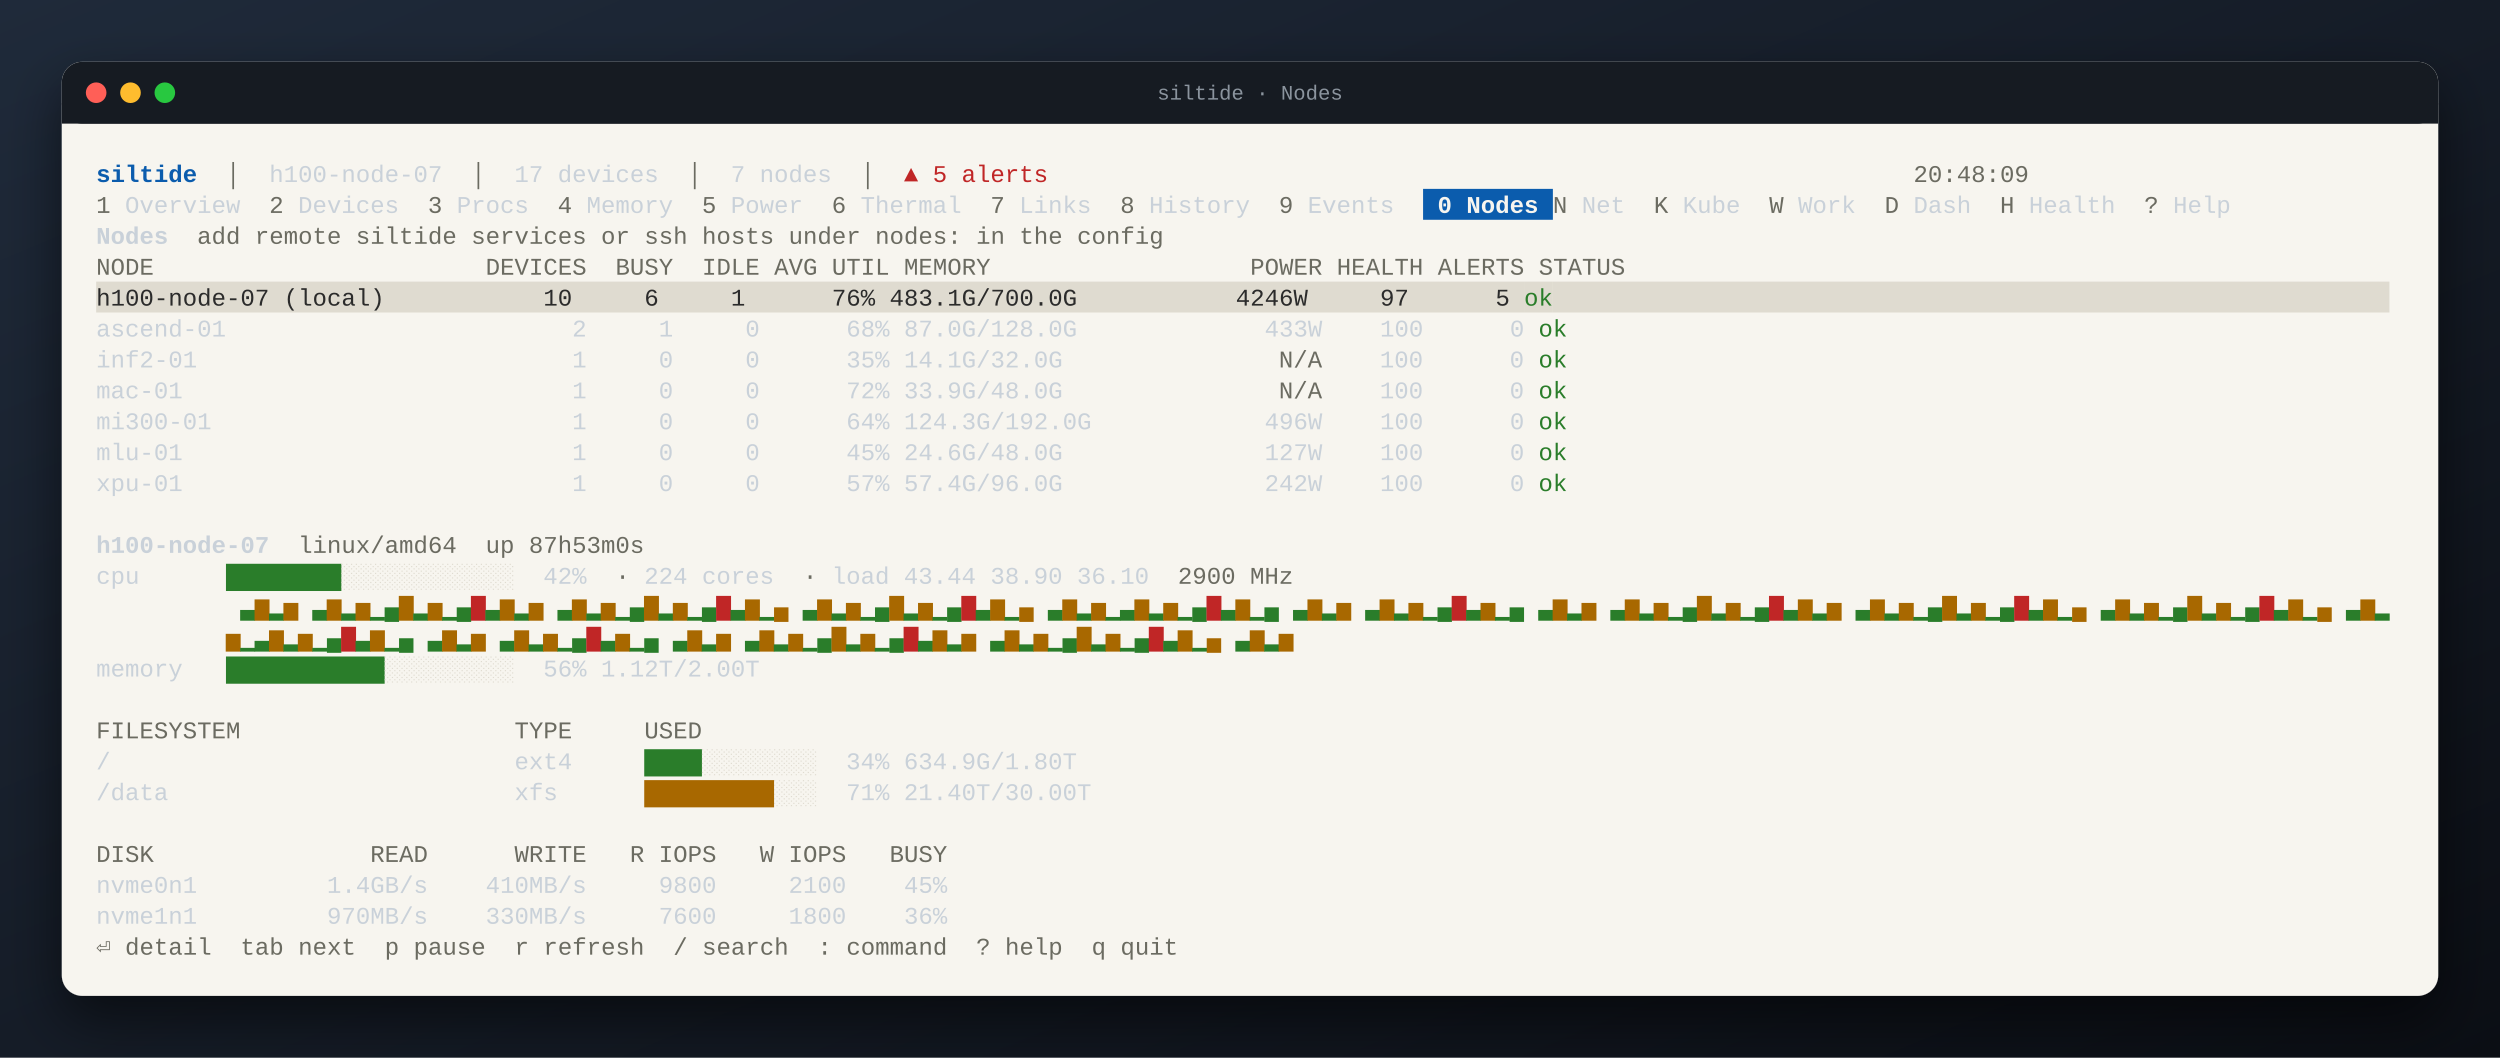
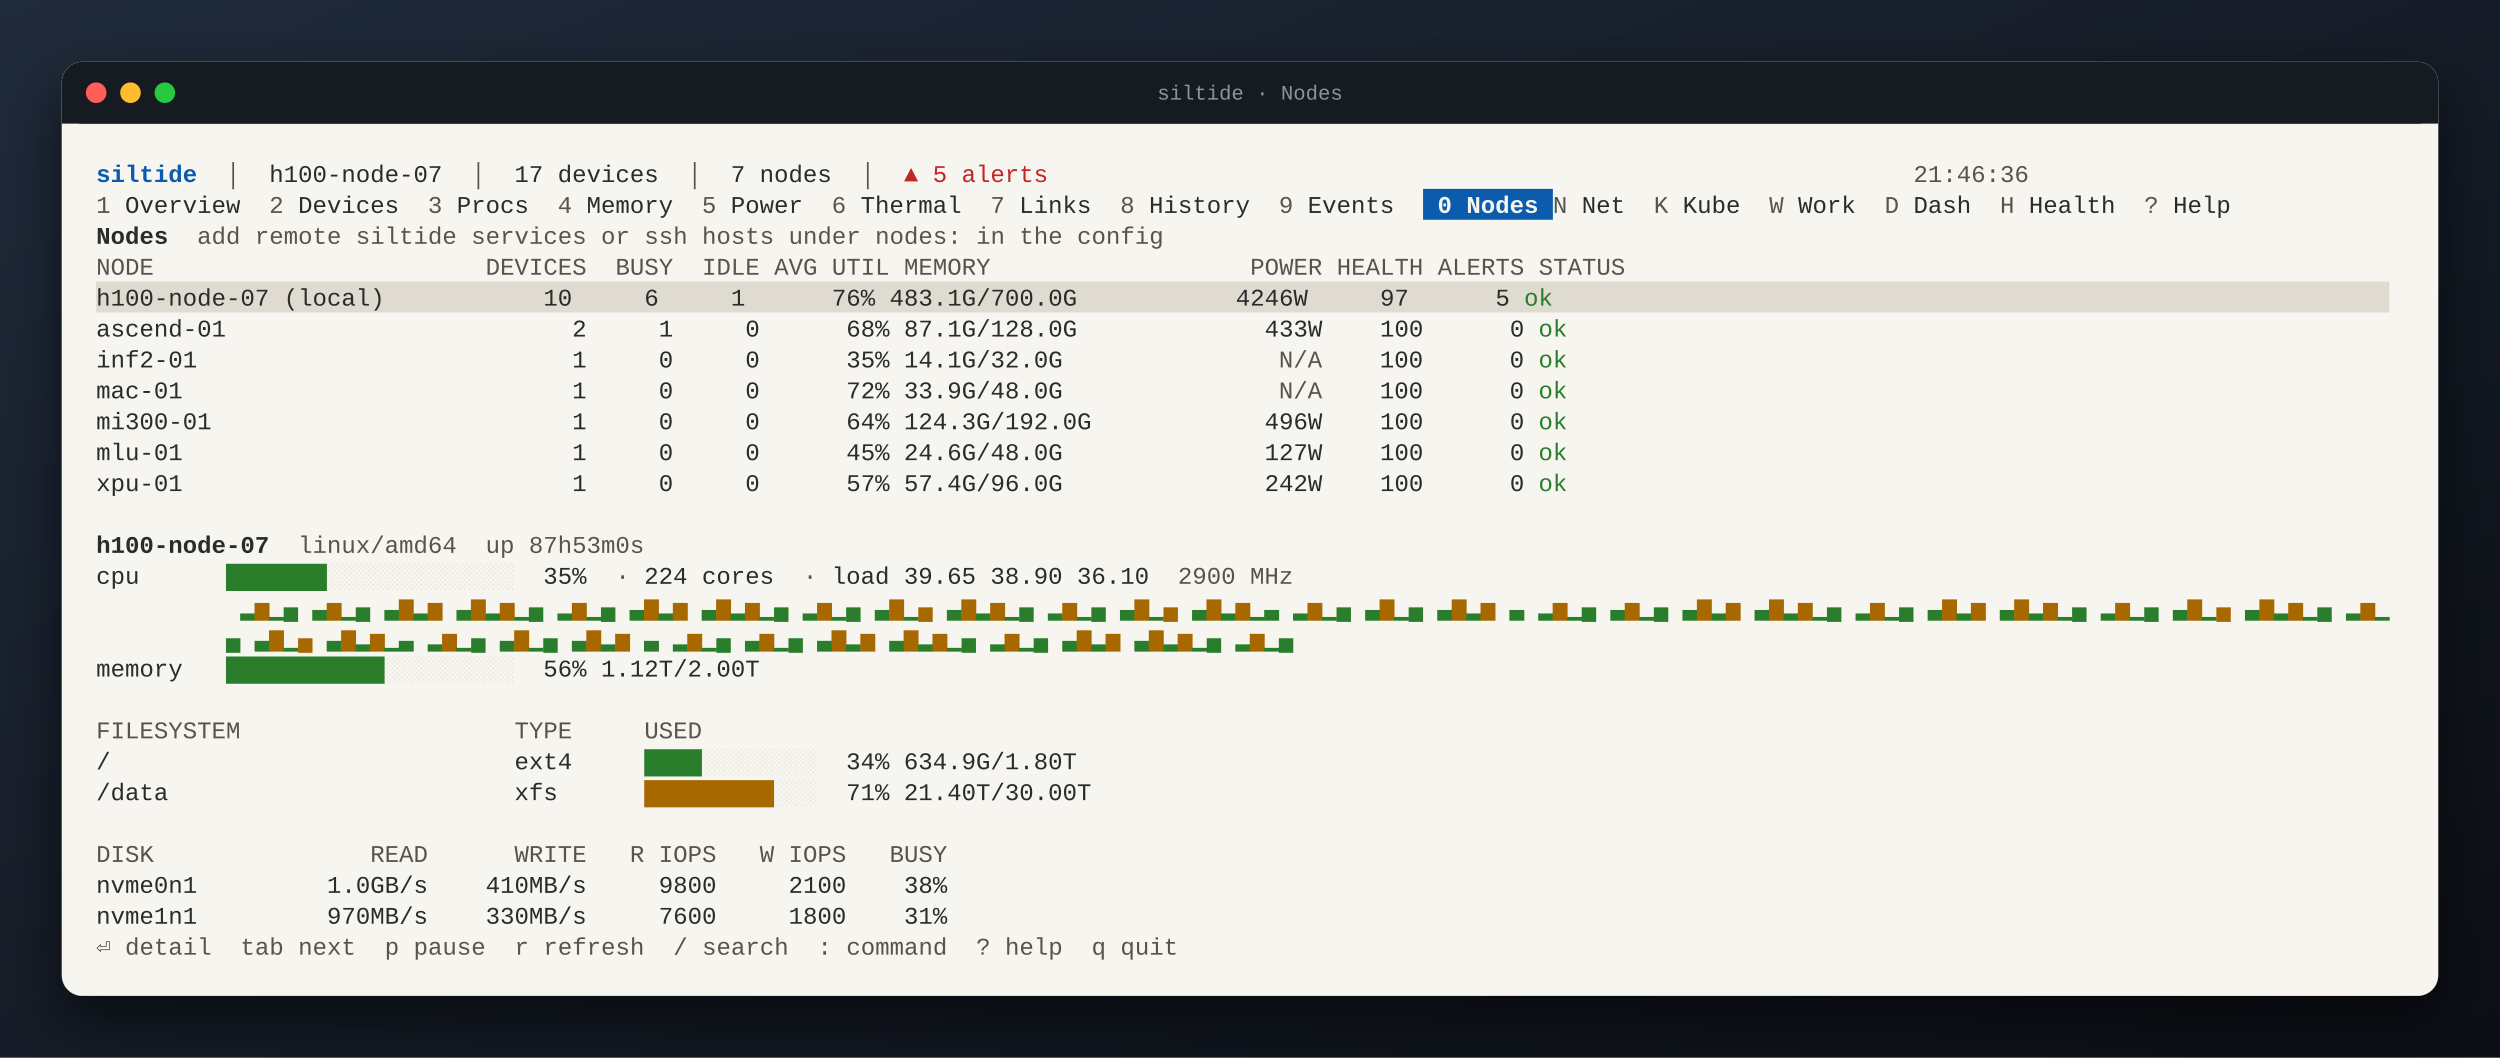
<svg xmlns="http://www.w3.org/2000/svg" width="1456" height="616" viewBox="0 0 1456 616" font-family="JetBrains Mono, SFMono-Regular, Menlo, Consolas, Liberation Mono, monospace" font-size="14">
  <defs>
    <linearGradient id="desk" x1="0" y1="0" x2="1" y2="1">
      <stop offset="0" stop-color="#1f2a3a" />
      <stop offset="1" stop-color="#0b0e14" />
    </linearGradient>
    <filter id="shadow" x="-10%" y="-10%" width="120%" height="130%">
      <feDropShadow dx="0" dy="14" stdDeviation="16" flood-color="#000" flood-opacity="0.55" />
    </filter>
  </defs>
  <rect width="100%" height="100%" fill="url(#desk)" />
  <rect x="36" y="36" width="1384" height="544" rx="12" fill="#f7f5ef" filter="url(#shadow)" />
  <rect x="36" y="36" width="1384" height="36" rx="12" fill="#161b22" />
  <rect x="36" y="60" width="1384" height="12" fill="#161b22" />
  <circle cx="56" cy="54" r="6" fill="#ff5f57" />
  <circle cx="76" cy="54" r="6" fill="#febc2e" />
  <circle cx="96" cy="54" r="6" fill="#28c840" />
  <text x="50%" y="58" text-anchor="middle" fill="#8b949e" font-size="12">siltide · Nodes</text>
  <g xml:space="preserve" transform="translate(36 36)">
    <text y="70.0" fill="#2b2b2b" xml:space="preserve" style="white-space:pre">
      <tspan x="20.0" fill="#0b5cad" font-weight="bold">siltide</tspan>
-       <tspan x="78.8" fill="#6b6b61">  │  </tspan>
-       <tspan x="120.8" fill="#c9d1d9">h100-node-07</tspan>
-       <tspan x="221.6" fill="#6b6b61">  │  </tspan>
-       <tspan x="263.6" fill="#c9d1d9">17 devices</tspan>
-       <tspan x="347.6" fill="#6b6b61">  │  </tspan>
-       <tspan x="389.6" fill="#c9d1d9">7 nodes</tspan>
-       <tspan x="448.4" fill="#6b6b61">  │  </tspan>
+       <tspan x="78.8" fill="#55554d">  │  </tspan>
+       <tspan x="120.8">h100-node-07</tspan>
+       <tspan x="221.6" fill="#55554d">  │  </tspan>
+       <tspan x="263.6">17 devices</tspan>
+       <tspan x="347.6" fill="#55554d">  │  </tspan>
+       <tspan x="389.6">7 nodes</tspan>
+       <tspan x="448.4" fill="#55554d">  │  </tspan>
      <tspan x="490.4" fill="#c02626">▲ 5 alerts</tspan>
-       <tspan x="1078.4" fill="#6b6b61">20:48:09                         </tspan>
+       <tspan x="1078.4" fill="#55554d">21:46:36                         </tspan>
    </text>
    <rect x="792.8" y="74.0" width="75.6" height="18.0" fill="#0b5cad" />
    <text y="88.0" fill="#2b2b2b" xml:space="preserve" style="white-space:pre">
-       <tspan x="20.0" fill="#6b6b61">1</tspan>
-       <tspan x="28.4" fill="#c9d1d9"> Overview  </tspan>
-       <tspan x="120.8" fill="#6b6b61">2</tspan>
-       <tspan x="129.2" fill="#c9d1d9"> Devices  </tspan>
-       <tspan x="213.2" fill="#6b6b61">3</tspan>
-       <tspan x="221.6" fill="#c9d1d9"> Procs  </tspan>
-       <tspan x="288.8" fill="#6b6b61">4</tspan>
-       <tspan x="297.2" fill="#c9d1d9"> Memory  </tspan>
-       <tspan x="372.8" fill="#6b6b61">5</tspan>
-       <tspan x="381.2" fill="#c9d1d9"> Power  </tspan>
-       <tspan x="448.4" fill="#6b6b61">6</tspan>
-       <tspan x="456.8" fill="#c9d1d9"> Thermal  </tspan>
-       <tspan x="540.8" fill="#6b6b61">7</tspan>
-       <tspan x="549.2" fill="#c9d1d9"> Links  </tspan>
-       <tspan x="616.4" fill="#6b6b61">8</tspan>
-       <tspan x="624.8" fill="#c9d1d9"> History  </tspan>
-       <tspan x="708.8" fill="#6b6b61">9</tspan>
-       <tspan x="717.2" fill="#c9d1d9"> Events  </tspan>
+       <tspan x="20.0" fill="#55554d">1</tspan>
+       <tspan x="28.4"> Overview  </tspan>
+       <tspan x="120.8" fill="#55554d">2</tspan>
+       <tspan x="129.2"> Devices  </tspan>
+       <tspan x="213.2" fill="#55554d">3</tspan>
+       <tspan x="221.6"> Procs  </tspan>
+       <tspan x="288.8" fill="#55554d">4</tspan>
+       <tspan x="297.2"> Memory  </tspan>
+       <tspan x="372.8" fill="#55554d">5</tspan>
+       <tspan x="381.2"> Power  </tspan>
+       <tspan x="448.4" fill="#55554d">6</tspan>
+       <tspan x="456.8"> Thermal  </tspan>
+       <tspan x="540.8" fill="#55554d">7</tspan>
+       <tspan x="549.2"> Links  </tspan>
+       <tspan x="616.4" fill="#55554d">8</tspan>
+       <tspan x="624.8"> History  </tspan>
+       <tspan x="708.8" fill="#55554d">9</tspan>
+       <tspan x="717.2"> Events  </tspan>
      <tspan x="792.8" fill="#f7f5ef" font-weight="bold"> 0 Nodes </tspan>
-       <tspan x="868.4" fill="#6b6b61">N</tspan>
-       <tspan x="876.8" fill="#c9d1d9"> Net  </tspan>
-       <tspan x="927.2" fill="#6b6b61">K</tspan>
-       <tspan x="935.6" fill="#c9d1d9"> Kube  </tspan>
-       <tspan x="994.4" fill="#6b6b61">W</tspan>
-       <tspan x="1002.8" fill="#c9d1d9"> Work  </tspan>
-       <tspan x="1061.6" fill="#6b6b61">D</tspan>
-       <tspan x="1070.0" fill="#c9d1d9"> Dash  </tspan>
-       <tspan x="1128.8" fill="#6b6b61">H</tspan>
-       <tspan x="1137.2" fill="#c9d1d9"> Health  </tspan>
-       <tspan x="1212.8" fill="#6b6b61">?</tspan>
-       <tspan x="1221.2" fill="#c9d1d9"> Help  </tspan>
+       <tspan x="868.4" fill="#55554d">N</tspan>
+       <tspan x="876.8"> Net  </tspan>
+       <tspan x="927.2" fill="#55554d">K</tspan>
+       <tspan x="935.6"> Kube  </tspan>
+       <tspan x="994.4" fill="#55554d">W</tspan>
+       <tspan x="1002.8"> Work  </tspan>
+       <tspan x="1061.6" fill="#55554d">D</tspan>
+       <tspan x="1070.0"> Dash  </tspan>
+       <tspan x="1128.8" fill="#55554d">H</tspan>
+       <tspan x="1137.2"> Health  </tspan>
+       <tspan x="1212.8" fill="#55554d">?</tspan>
+       <tspan x="1221.2"> Help  </tspan>
    </text>
    <text y="106.0" fill="#2b2b2b" xml:space="preserve" style="white-space:pre">
-       <tspan x="20.0" fill="#c9d1d9" font-weight="bold">Nodes</tspan>
-       <tspan x="62.0" fill="#6b6b61">  add remote siltide services or ssh hosts under nodes: in the config</tspan>
+       <tspan x="20.0" font-weight="bold">Nodes</tspan>
+       <tspan x="62.0" fill="#55554d">  add remote siltide services or ssh hosts under nodes: in the config</tspan>
    </text>
    <text y="124.0" fill="#2b2b2b" xml:space="preserve" style="white-space:pre">
-       <tspan x="20.0" fill="#6b6b61">NODE                       DEVICES  BUSY  IDLE AVG UTIL MEMORY                  POWER HEALTH ALERTS STATUS                        </tspan>
+       <tspan x="20.0" fill="#55554d">NODE                       DEVICES  BUSY  IDLE AVG UTIL MEMORY                  POWER HEALTH ALERTS STATUS                        </tspan>
    </text>
    <rect x="20.0" y="128.0" width="831.6" height="18.0" fill="#dfdbd0" />
    <rect x="851.6" y="128.0" width="16.8" height="18.0" fill="#dfdbd0" />
    <rect x="868.4" y="128.0" width="487.2" height="18.0" fill="#dfdbd0" />
    <text y="142.0" fill="#2b2b2b" xml:space="preserve" style="white-space:pre">
      <tspan x="20.0">h100-node-07 (local)           10     6     1      76% 483.1G/700.0G           4246W     97      5 </tspan>
      <tspan x="851.6" fill="#2a7d2a">ok</tspan>
    </text>
    <text y="160.0" fill="#2b2b2b" xml:space="preserve" style="white-space:pre">
-       <tspan x="20.0" fill="#c9d1d9">ascend-01                        2     1     0      68% 87.0G/128.0G             433W    100      0 </tspan>
+       <tspan x="20.0">ascend-01                        2     1     0      68% 87.1G/128.0G             433W    100      0 </tspan>
      <tspan x="860.0" fill="#2a7d2a">ok</tspan>
    </text>
    <text y="178.0" fill="#2b2b2b" xml:space="preserve" style="white-space:pre">
-       <tspan x="20.0" fill="#c9d1d9">inf2-01                          1     0     0      35% 14.1G/32.0G               </tspan>
-       <tspan x="708.8" fill="#6b6b61">N/A</tspan>
-       <tspan x="734.0" fill="#c9d1d9">    100      0 </tspan>
+       <tspan x="20.0">inf2-01                          1     0     0      35% 14.1G/32.0G               </tspan>
+       <tspan x="708.8" fill="#55554d">N/A</tspan>
+       <tspan x="734.0">    100      0 </tspan>
      <tspan x="860.0" fill="#2a7d2a">ok</tspan>
    </text>
    <text y="196.0" fill="#2b2b2b" xml:space="preserve" style="white-space:pre">
-       <tspan x="20.0" fill="#c9d1d9">mac-01                           1     0     0      72% 33.9G/48.0G               </tspan>
-       <tspan x="708.8" fill="#6b6b61">N/A</tspan>
-       <tspan x="734.0" fill="#c9d1d9">    100      0 </tspan>
+       <tspan x="20.0">mac-01                           1     0     0      72% 33.9G/48.0G               </tspan>
+       <tspan x="708.8" fill="#55554d">N/A</tspan>
+       <tspan x="734.0">    100      0 </tspan>
      <tspan x="860.0" fill="#2a7d2a">ok</tspan>
    </text>
    <text y="214.0" fill="#2b2b2b" xml:space="preserve" style="white-space:pre">
-       <tspan x="20.0" fill="#c9d1d9">mi300-01                         1     0     0      64% 124.3G/192.0G            496W    100      0 </tspan>
+       <tspan x="20.0">mi300-01                         1     0     0      64% 124.3G/192.0G            496W    100      0 </tspan>
      <tspan x="860.0" fill="#2a7d2a">ok</tspan>
    </text>
    <text y="232.0" fill="#2b2b2b" xml:space="preserve" style="white-space:pre">
-       <tspan x="20.0" fill="#c9d1d9">mlu-01                           1     0     0      45% 24.6G/48.0G              127W    100      0 </tspan>
+       <tspan x="20.0">mlu-01                           1     0     0      45% 24.6G/48.0G              127W    100      0 </tspan>
      <tspan x="860.0" fill="#2a7d2a">ok</tspan>
    </text>
    <text y="250.0" fill="#2b2b2b" xml:space="preserve" style="white-space:pre">
-       <tspan x="20.0" fill="#c9d1d9">xpu-01                           1     0     0      57% 57.4G/96.0G              242W    100      0 </tspan>
+       <tspan x="20.0">xpu-01                           1     0     0      57% 57.4G/96.0G              242W    100      0 </tspan>
      <tspan x="860.0" fill="#2a7d2a">ok</tspan>
    </text>
    <text y="286.0" fill="#2b2b2b" xml:space="preserve" style="white-space:pre">
-       <tspan x="20.0" fill="#c9d1d9" font-weight="bold">h100-node-07</tspan>
-       <tspan x="137.6" fill="#6b6b61">linux/amd64</tspan>
-       <tspan x="230.0" fill="#6b6b61">  up 87h53m0s</tspan>
+       <tspan x="20.0" font-weight="bold">h100-node-07</tspan>
+       <tspan x="137.6" fill="#55554d">linux/amd64</tspan>
+       <tspan x="230.0" fill="#55554d">  up 87h53m0s</tspan>
    </text>
    <text y="304.0" fill="#2b2b2b" xml:space="preserve" style="white-space:pre">
-       <tspan x="20.0" fill="#c9d1d9">cpu      </tspan>
-       <tspan x="95.6" fill="#2a7d2a">████████</tspan>
-       <tspan x="162.8" fill="#dfdbd0">░░░░░░░░░░░░</tspan>
-       <tspan x="263.6" fill="#c9d1d9">  42%  </tspan>
-       <tspan x="322.4" fill="#6b6b61">·</tspan>
-       <tspan x="330.8" fill="#c9d1d9"> 224 cores  </tspan>
-       <tspan x="431.6" fill="#6b6b61">·</tspan>
-       <tspan x="440.0" fill="#c9d1d9"> load 43.44 38.90 36.10</tspan>
-       <tspan x="633.2" fill="#6b6b61">  2900 MHz</tspan>
+       <tspan x="20.0">cpu      </tspan>
+       <tspan x="95.6" fill="#2a7d2a">███████</tspan>
+       <tspan x="154.4" fill="#dfdbd0">░░░░░░░░░░░░░</tspan>
+       <tspan x="263.6">  35%  </tspan>
+       <tspan x="322.4" fill="#55554d">·</tspan>
+       <tspan x="330.8"> 224 cores  </tspan>
+       <tspan x="431.6" fill="#55554d">·</tspan>
+       <tspan x="440.0"> load 39.65 38.90 36.10</tspan>
+       <tspan x="633.2" fill="#55554d">  2900 MHz</tspan>
    </text>
    <text y="322.0" fill="#2b2b2b" xml:space="preserve" style="white-space:pre">
-       <tspan x="104.0" fill="#2a7d2a">▃</tspan>
-       <tspan x="112.4" fill="#a86800">▆</tspan>
-       <tspan x="120.8" fill="#2a7d2a">▂</tspan>
-       <tspan x="129.2" fill="#a86800">▅</tspan>
+       <tspan x="104.0" fill="#2a7d2a">▂</tspan>
+       <tspan x="112.4" fill="#a86800">▅</tspan>
+       <tspan x="120.8" fill="#2a7d2a">▁</tspan>
+       <tspan x="129.2" fill="#2a7d2a">▄</tspan>
      <tspan x="146.0" fill="#2a7d2a">▃</tspan>
-       <tspan x="154.4" fill="#a86800">▆</tspan>
-       <tspan x="162.8" fill="#2a7d2a">▂</tspan>
-       <tspan x="171.2" fill="#a86800">▅</tspan>
-       <tspan x="179.6" fill="#2a7d2a">▁</tspan>
-       <tspan x="188.0" fill="#2a7d2a">▄</tspan>
-       <tspan x="196.4" fill="#a86800">▇</tspan>
+       <tspan x="154.4" fill="#a86800">▅</tspan>
+       <tspan x="162.8" fill="#2a7d2a">▁</tspan>
+       <tspan x="171.2" fill="#2a7d2a">▄</tspan>
+       <tspan x="188.0" fill="#2a7d2a">▃</tspan>
+       <tspan x="196.4" fill="#a86800">▆</tspan>
      <tspan x="204.8" fill="#2a7d2a">▂</tspan>
      <tspan x="213.2" fill="#a86800">▅</tspan>
-       <tspan x="221.6" fill="#2a7d2a">▁</tspan>
-       <tspan x="230.0" fill="#2a7d2a">▄</tspan>
-       <tspan x="238.4" fill="#c02626">▇</tspan>
-       <tspan x="246.8" fill="#2a7d2a">▃</tspan>
-       <tspan x="255.2" fill="#a86800">▆</tspan>
-       <tspan x="263.6" fill="#2a7d2a">▂</tspan>
-       <tspan x="272.0" fill="#a86800">▅</tspan>
-       <tspan x="288.8" fill="#2a7d2a">▃</tspan>
-       <tspan x="297.2" fill="#a86800">▆</tspan>
-       <tspan x="305.6" fill="#2a7d2a">▂</tspan>
-       <tspan x="314.0" fill="#a86800">▅</tspan>
-       <tspan x="322.4" fill="#2a7d2a">▁</tspan>
-       <tspan x="330.8" fill="#2a7d2a">▄</tspan>
-       <tspan x="339.2" fill="#a86800">▇</tspan>
+       <tspan x="230.0" fill="#2a7d2a">▃</tspan>
+       <tspan x="238.4" fill="#a86800">▆</tspan>
+       <tspan x="246.8" fill="#2a7d2a">▂</tspan>
+       <tspan x="255.2" fill="#a86800">▅</tspan>
+       <tspan x="263.6" fill="#2a7d2a">▁</tspan>
+       <tspan x="272.0" fill="#2a7d2a">▄</tspan>
+       <tspan x="288.8" fill="#2a7d2a">▂</tspan>
+       <tspan x="297.2" fill="#a86800">▅</tspan>
+       <tspan x="305.6" fill="#2a7d2a">▁</tspan>
+       <tspan x="314.0" fill="#2a7d2a">▄</tspan>
+       <tspan x="330.8" fill="#2a7d2a">▃</tspan>
+       <tspan x="339.2" fill="#a86800">▆</tspan>
      <tspan x="347.6" fill="#2a7d2a">▂</tspan>
      <tspan x="356.0" fill="#a86800">▅</tspan>
-       <tspan x="364.4" fill="#2a7d2a">▁</tspan>
-       <tspan x="372.8" fill="#2a7d2a">▄</tspan>
-       <tspan x="381.2" fill="#c02626">▇</tspan>
-       <tspan x="389.6" fill="#2a7d2a">▃</tspan>
-       <tspan x="398.0" fill="#a86800">▆</tspan>
+       <tspan x="372.8" fill="#2a7d2a">▃</tspan>
+       <tspan x="381.2" fill="#a86800">▆</tspan>
+       <tspan x="389.6" fill="#2a7d2a">▂</tspan>
+       <tspan x="398.0" fill="#a86800">▅</tspan>
      <tspan x="406.4" fill="#2a7d2a">▁</tspan>
-       <tspan x="414.8" fill="#a86800">▄</tspan>
-       <tspan x="431.6" fill="#2a7d2a">▃</tspan>
-       <tspan x="440.0" fill="#a86800">▆</tspan>
-       <tspan x="448.4" fill="#2a7d2a">▂</tspan>
-       <tspan x="456.8" fill="#a86800">▅</tspan>
-       <tspan x="465.2" fill="#2a7d2a">▁</tspan>
-       <tspan x="473.6" fill="#2a7d2a">▄</tspan>
-       <tspan x="482.0" fill="#a86800">▇</tspan>
-       <tspan x="490.4" fill="#2a7d2a">▂</tspan>
-       <tspan x="498.8" fill="#a86800">▅</tspan>
-       <tspan x="507.2" fill="#2a7d2a">▁</tspan>
-       <tspan x="515.6" fill="#2a7d2a">▄</tspan>
-       <tspan x="524.0" fill="#c02626">▇</tspan>
-       <tspan x="532.4" fill="#2a7d2a">▃</tspan>
-       <tspan x="540.8" fill="#a86800">▆</tspan>
+       <tspan x="414.8" fill="#2a7d2a">▄</tspan>
+       <tspan x="431.6" fill="#2a7d2a">▂</tspan>
+       <tspan x="440.0" fill="#a86800">▅</tspan>
+       <tspan x="448.4" fill="#2a7d2a">▁</tspan>
+       <tspan x="456.8" fill="#2a7d2a">▄</tspan>
+       <tspan x="473.6" fill="#2a7d2a">▃</tspan>
+       <tspan x="482.0" fill="#a86800">▆</tspan>
+       <tspan x="490.4" fill="#2a7d2a">▁</tspan>
+       <tspan x="498.8" fill="#a86800">▄</tspan>
+       <tspan x="515.6" fill="#2a7d2a">▃</tspan>
+       <tspan x="524.0" fill="#a86800">▆</tspan>
+       <tspan x="532.4" fill="#2a7d2a">▂</tspan>
+       <tspan x="540.8" fill="#a86800">▅</tspan>
      <tspan x="549.2" fill="#2a7d2a">▁</tspan>
-       <tspan x="557.6" fill="#a86800">▄</tspan>
-       <tspan x="574.4" fill="#2a7d2a">▃</tspan>
-       <tspan x="582.8" fill="#a86800">▆</tspan>
-       <tspan x="591.2" fill="#2a7d2a">▂</tspan>
-       <tspan x="599.6" fill="#a86800">▅</tspan>
-       <tspan x="608.0" fill="#2a7d2a">▁</tspan>
+       <tspan x="557.6" fill="#2a7d2a">▄</tspan>
+       <tspan x="574.4" fill="#2a7d2a">▂</tspan>
+       <tspan x="582.8" fill="#a86800">▅</tspan>
+       <tspan x="591.2" fill="#2a7d2a">▁</tspan>
+       <tspan x="599.6" fill="#2a7d2a">▄</tspan>
      <tspan x="616.4" fill="#2a7d2a">▃</tspan>
      <tspan x="624.8" fill="#a86800">▆</tspan>
-       <tspan x="633.2" fill="#2a7d2a">▂</tspan>
-       <tspan x="641.6" fill="#a86800">▅</tspan>
-       <tspan x="650.0" fill="#2a7d2a">▁</tspan>
-       <tspan x="658.4" fill="#2a7d2a">▄</tspan>
-       <tspan x="666.8" fill="#c02626">▇</tspan>
-       <tspan x="675.2" fill="#2a7d2a">▃</tspan>
-       <tspan x="683.6" fill="#a86800">▆</tspan>
+       <tspan x="633.2" fill="#2a7d2a">▁</tspan>
+       <tspan x="641.6" fill="#a86800">▄</tspan>
+       <tspan x="658.4" fill="#2a7d2a">▃</tspan>
+       <tspan x="666.8" fill="#a86800">▆</tspan>
+       <tspan x="675.2" fill="#2a7d2a">▂</tspan>
+       <tspan x="683.6" fill="#a86800">▅</tspan>
      <tspan x="692.0" fill="#2a7d2a">▁</tspan>
-       <tspan x="700.4" fill="#2a7d2a">▄</tspan>
-       <tspan x="717.2" fill="#2a7d2a">▃</tspan>
-       <tspan x="725.6" fill="#a86800">▆</tspan>
-       <tspan x="734.0" fill="#2a7d2a">▂</tspan>
-       <tspan x="742.4" fill="#a86800">▅</tspan>
+       <tspan x="700.4" fill="#2a7d2a">▃</tspan>
+       <tspan x="717.2" fill="#2a7d2a">▂</tspan>
+       <tspan x="725.6" fill="#a86800">▅</tspan>
+       <tspan x="734.0" fill="#2a7d2a">▁</tspan>
+       <tspan x="742.4" fill="#2a7d2a">▄</tspan>
      <tspan x="759.2" fill="#2a7d2a">▃</tspan>
      <tspan x="767.6" fill="#a86800">▆</tspan>
-       <tspan x="776.0" fill="#2a7d2a">▂</tspan>
-       <tspan x="784.4" fill="#a86800">▅</tspan>
-       <tspan x="792.8" fill="#2a7d2a">▁</tspan>
-       <tspan x="801.2" fill="#2a7d2a">▄</tspan>
-       <tspan x="809.6" fill="#c02626">▇</tspan>
-       <tspan x="818.0" fill="#2a7d2a">▃</tspan>
+       <tspan x="776.0" fill="#2a7d2a">▁</tspan>
+       <tspan x="784.4" fill="#2a7d2a">▄</tspan>
+       <tspan x="801.2" fill="#2a7d2a">▃</tspan>
+       <tspan x="809.6" fill="#a86800">▆</tspan>
+       <tspan x="818.0" fill="#2a7d2a">▂</tspan>
      <tspan x="826.4" fill="#a86800">▅</tspan>
-       <tspan x="834.8" fill="#2a7d2a">▁</tspan>
-       <tspan x="843.2" fill="#2a7d2a">▄</tspan>
-       <tspan x="860.0" fill="#2a7d2a">▃</tspan>
-       <tspan x="868.4" fill="#a86800">▆</tspan>
-       <tspan x="876.8" fill="#2a7d2a">▂</tspan>
-       <tspan x="885.2" fill="#a86800">▅</tspan>
+       <tspan x="843.2" fill="#2a7d2a">▃</tspan>
+       <tspan x="860.0" fill="#2a7d2a">▂</tspan>
+       <tspan x="868.4" fill="#a86800">▅</tspan>
+       <tspan x="876.8" fill="#2a7d2a">▁</tspan>
+       <tspan x="885.2" fill="#2a7d2a">▄</tspan>
      <tspan x="902.0" fill="#2a7d2a">▃</tspan>
-       <tspan x="910.4" fill="#a86800">▆</tspan>
-       <tspan x="918.8" fill="#2a7d2a">▂</tspan>
-       <tspan x="927.2" fill="#a86800">▅</tspan>
-       <tspan x="935.6" fill="#2a7d2a">▁</tspan>
-       <tspan x="944.0" fill="#2a7d2a">▄</tspan>
-       <tspan x="952.4" fill="#a86800">▇</tspan>
+       <tspan x="910.4" fill="#a86800">▅</tspan>
+       <tspan x="918.8" fill="#2a7d2a">▁</tspan>
+       <tspan x="927.2" fill="#2a7d2a">▄</tspan>
+       <tspan x="944.0" fill="#2a7d2a">▃</tspan>
+       <tspan x="952.4" fill="#a86800">▆</tspan>
      <tspan x="960.8" fill="#2a7d2a">▂</tspan>
      <tspan x="969.2" fill="#a86800">▅</tspan>
-       <tspan x="977.6" fill="#2a7d2a">▁</tspan>
-       <tspan x="986.0" fill="#2a7d2a">▄</tspan>
-       <tspan x="994.4" fill="#c02626">▇</tspan>
-       <tspan x="1002.8" fill="#2a7d2a">▃</tspan>
-       <tspan x="1011.2" fill="#a86800">▆</tspan>
-       <tspan x="1019.6" fill="#2a7d2a">▂</tspan>
-       <tspan x="1028.0" fill="#a86800">▅</tspan>
-       <tspan x="1044.8" fill="#2a7d2a">▃</tspan>
-       <tspan x="1053.2" fill="#a86800">▆</tspan>
-       <tspan x="1061.6" fill="#2a7d2a">▂</tspan>
-       <tspan x="1070.0" fill="#a86800">▅</tspan>
-       <tspan x="1078.4" fill="#2a7d2a">▁</tspan>
-       <tspan x="1086.8" fill="#2a7d2a">▄</tspan>
-       <tspan x="1095.2" fill="#a86800">▇</tspan>
+       <tspan x="986.0" fill="#2a7d2a">▃</tspan>
+       <tspan x="994.4" fill="#a86800">▆</tspan>
+       <tspan x="1002.8" fill="#2a7d2a">▂</tspan>
+       <tspan x="1011.2" fill="#a86800">▅</tspan>
+       <tspan x="1019.6" fill="#2a7d2a">▁</tspan>
+       <tspan x="1028.0" fill="#2a7d2a">▄</tspan>
+       <tspan x="1044.8" fill="#2a7d2a">▂</tspan>
+       <tspan x="1053.2" fill="#a86800">▅</tspan>
+       <tspan x="1061.6" fill="#2a7d2a">▁</tspan>
+       <tspan x="1070.0" fill="#2a7d2a">▄</tspan>
+       <tspan x="1086.8" fill="#2a7d2a">▃</tspan>
+       <tspan x="1095.2" fill="#a86800">▆</tspan>
      <tspan x="1103.6" fill="#2a7d2a">▂</tspan>
      <tspan x="1112.0" fill="#a86800">▅</tspan>
-       <tspan x="1120.4" fill="#2a7d2a">▁</tspan>
-       <tspan x="1128.8" fill="#2a7d2a">▄</tspan>
-       <tspan x="1137.2" fill="#c02626">▇</tspan>
-       <tspan x="1145.6" fill="#2a7d2a">▃</tspan>
-       <tspan x="1154.0" fill="#a86800">▆</tspan>
+       <tspan x="1128.8" fill="#2a7d2a">▃</tspan>
+       <tspan x="1137.2" fill="#a86800">▆</tspan>
+       <tspan x="1145.6" fill="#2a7d2a">▂</tspan>
+       <tspan x="1154.0" fill="#a86800">▅</tspan>
      <tspan x="1162.4" fill="#2a7d2a">▁</tspan>
-       <tspan x="1170.8" fill="#a86800">▄</tspan>
-       <tspan x="1187.6" fill="#2a7d2a">▃</tspan>
-       <tspan x="1196.0" fill="#a86800">▆</tspan>
-       <tspan x="1204.4" fill="#2a7d2a">▂</tspan>
-       <tspan x="1212.8" fill="#a86800">▅</tspan>
-       <tspan x="1221.2" fill="#2a7d2a">▁</tspan>
-       <tspan x="1229.6" fill="#2a7d2a">▄</tspan>
-       <tspan x="1238.0" fill="#a86800">▇</tspan>
-       <tspan x="1246.4" fill="#2a7d2a">▂</tspan>
-       <tspan x="1254.8" fill="#a86800">▅</tspan>
-       <tspan x="1263.2" fill="#2a7d2a">▁</tspan>
-       <tspan x="1271.6" fill="#2a7d2a">▄</tspan>
-       <tspan x="1280.0" fill="#c02626">▇</tspan>
-       <tspan x="1288.4" fill="#2a7d2a">▃</tspan>
-       <tspan x="1296.8" fill="#a86800">▆</tspan>
+       <tspan x="1170.8" fill="#2a7d2a">▄</tspan>
+       <tspan x="1187.6" fill="#2a7d2a">▂</tspan>
+       <tspan x="1196.0" fill="#a86800">▅</tspan>
+       <tspan x="1204.4" fill="#2a7d2a">▁</tspan>
+       <tspan x="1212.8" fill="#2a7d2a">▄</tspan>
+       <tspan x="1229.6" fill="#2a7d2a">▃</tspan>
+       <tspan x="1238.0" fill="#a86800">▆</tspan>
+       <tspan x="1246.4" fill="#2a7d2a">▁</tspan>
+       <tspan x="1254.8" fill="#a86800">▄</tspan>
+       <tspan x="1271.6" fill="#2a7d2a">▃</tspan>
+       <tspan x="1280.0" fill="#a86800">▆</tspan>
+       <tspan x="1288.4" fill="#2a7d2a">▂</tspan>
+       <tspan x="1296.8" fill="#a86800">▅</tspan>
      <tspan x="1305.2" fill="#2a7d2a">▁</tspan>
-       <tspan x="1313.6" fill="#a86800">▄</tspan>
-       <tspan x="1330.4" fill="#2a7d2a">▃</tspan>
-       <tspan x="1338.8" fill="#a86800">▆</tspan>
-       <tspan x="1347.2" fill="#2a7d2a">▂</tspan>
+       <tspan x="1313.6" fill="#2a7d2a">▄</tspan>
+       <tspan x="1330.4" fill="#2a7d2a">▂</tspan>
+       <tspan x="1338.8" fill="#a86800">▅</tspan>
+       <tspan x="1347.2" fill="#2a7d2a">▁</tspan>
    </text>
    <text y="340.0" fill="#2b2b2b" xml:space="preserve" style="white-space:pre">
-       <tspan x="95.6" fill="#a86800">▅</tspan>
-       <tspan x="104.0" fill="#2a7d2a">▁</tspan>
+       <tspan x="95.6" fill="#2a7d2a">▄</tspan>
      <tspan x="112.4" fill="#2a7d2a">▃</tspan>
      <tspan x="120.8" fill="#a86800">▆</tspan>
-       <tspan x="129.2" fill="#2a7d2a">▂</tspan>
-       <tspan x="137.6" fill="#a86800">▅</tspan>
-       <tspan x="146.0" fill="#2a7d2a">▁</tspan>
-       <tspan x="154.4" fill="#2a7d2a">▄</tspan>
-       <tspan x="162.8" fill="#c02626">▇</tspan>
-       <tspan x="171.2" fill="#2a7d2a">▃</tspan>
-       <tspan x="179.6" fill="#a86800">▆</tspan>
+       <tspan x="129.2" fill="#2a7d2a">▁</tspan>
+       <tspan x="137.6" fill="#a86800">▄</tspan>
+       <tspan x="154.4" fill="#2a7d2a">▃</tspan>
+       <tspan x="162.8" fill="#a86800">▆</tspan>
+       <tspan x="171.2" fill="#2a7d2a">▂</tspan>
+       <tspan x="179.6" fill="#a86800">▅</tspan>
      <tspan x="188.0" fill="#2a7d2a">▁</tspan>
-       <tspan x="196.4" fill="#2a7d2a">▄</tspan>
-       <tspan x="213.2" fill="#2a7d2a">▃</tspan>
-       <tspan x="221.6" fill="#a86800">▆</tspan>
-       <tspan x="230.0" fill="#2a7d2a">▂</tspan>
-       <tspan x="238.4" fill="#a86800">▅</tspan>
+       <tspan x="196.4" fill="#2a7d2a">▃</tspan>
+       <tspan x="213.2" fill="#2a7d2a">▂</tspan>
+       <tspan x="221.6" fill="#a86800">▅</tspan>
+       <tspan x="230.0" fill="#2a7d2a">▁</tspan>
+       <tspan x="238.4" fill="#2a7d2a">▄</tspan>
      <tspan x="255.2" fill="#2a7d2a">▃</tspan>
      <tspan x="263.6" fill="#a86800">▆</tspan>
-       <tspan x="272.0" fill="#2a7d2a">▂</tspan>
-       <tspan x="280.4" fill="#a86800">▅</tspan>
-       <tspan x="288.8" fill="#2a7d2a">▁</tspan>
-       <tspan x="297.2" fill="#2a7d2a">▄</tspan>
-       <tspan x="305.6" fill="#c02626">▇</tspan>
-       <tspan x="314.0" fill="#2a7d2a">▃</tspan>
+       <tspan x="272.0" fill="#2a7d2a">▁</tspan>
+       <tspan x="280.4" fill="#2a7d2a">▄</tspan>
+       <tspan x="297.2" fill="#2a7d2a">▃</tspan>
+       <tspan x="305.6" fill="#a86800">▆</tspan>
+       <tspan x="314.0" fill="#2a7d2a">▂</tspan>
      <tspan x="322.4" fill="#a86800">▅</tspan>
-       <tspan x="330.8" fill="#2a7d2a">▁</tspan>
-       <tspan x="339.2" fill="#2a7d2a">▄</tspan>
-       <tspan x="356.0" fill="#2a7d2a">▃</tspan>
-       <tspan x="364.4" fill="#a86800">▆</tspan>
-       <tspan x="372.8" fill="#2a7d2a">▂</tspan>
-       <tspan x="381.2" fill="#a86800">▅</tspan>
+       <tspan x="339.2" fill="#2a7d2a">▃</tspan>
+       <tspan x="356.0" fill="#2a7d2a">▂</tspan>
+       <tspan x="364.4" fill="#a86800">▅</tspan>
+       <tspan x="372.8" fill="#2a7d2a">▁</tspan>
+       <tspan x="381.2" fill="#2a7d2a">▄</tspan>
      <tspan x="398.0" fill="#2a7d2a">▃</tspan>
-       <tspan x="406.4" fill="#a86800">▆</tspan>
-       <tspan x="414.8" fill="#2a7d2a">▂</tspan>
-       <tspan x="423.2" fill="#a86800">▅</tspan>
-       <tspan x="431.6" fill="#2a7d2a">▁</tspan>
-       <tspan x="440.0" fill="#2a7d2a">▄</tspan>
-       <tspan x="448.4" fill="#a86800">▇</tspan>
+       <tspan x="406.4" fill="#a86800">▅</tspan>
+       <tspan x="414.8" fill="#2a7d2a">▁</tspan>
+       <tspan x="423.2" fill="#2a7d2a">▄</tspan>
+       <tspan x="440.0" fill="#2a7d2a">▃</tspan>
+       <tspan x="448.4" fill="#a86800">▆</tspan>
      <tspan x="456.8" fill="#2a7d2a">▂</tspan>
      <tspan x="465.2" fill="#a86800">▅</tspan>
-       <tspan x="473.6" fill="#2a7d2a">▁</tspan>
-       <tspan x="482.0" fill="#2a7d2a">▄</tspan>
-       <tspan x="490.4" fill="#c02626">▇</tspan>
-       <tspan x="498.8" fill="#2a7d2a">▃</tspan>
-       <tspan x="507.2" fill="#a86800">▆</tspan>
-       <tspan x="515.6" fill="#2a7d2a">▂</tspan>
-       <tspan x="524.0" fill="#a86800">▅</tspan>
-       <tspan x="540.8" fill="#2a7d2a">▃</tspan>
-       <tspan x="549.2" fill="#a86800">▆</tspan>
-       <tspan x="557.6" fill="#2a7d2a">▂</tspan>
-       <tspan x="566.0" fill="#a86800">▅</tspan>
-       <tspan x="574.4" fill="#2a7d2a">▁</tspan>
-       <tspan x="582.8" fill="#2a7d2a">▄</tspan>
-       <tspan x="591.2" fill="#a86800">▇</tspan>
+       <tspan x="482.0" fill="#2a7d2a">▃</tspan>
+       <tspan x="490.4" fill="#a86800">▆</tspan>
+       <tspan x="498.8" fill="#2a7d2a">▂</tspan>
+       <tspan x="507.2" fill="#a86800">▅</tspan>
+       <tspan x="515.6" fill="#2a7d2a">▁</tspan>
+       <tspan x="524.0" fill="#2a7d2a">▄</tspan>
+       <tspan x="540.8" fill="#2a7d2a">▂</tspan>
+       <tspan x="549.2" fill="#a86800">▅</tspan>
+       <tspan x="557.6" fill="#2a7d2a">▁</tspan>
+       <tspan x="566.0" fill="#2a7d2a">▄</tspan>
+       <tspan x="582.8" fill="#2a7d2a">▃</tspan>
+       <tspan x="591.2" fill="#a86800">▆</tspan>
      <tspan x="599.6" fill="#2a7d2a">▂</tspan>
      <tspan x="608.0" fill="#a86800">▅</tspan>
-       <tspan x="616.4" fill="#2a7d2a">▁</tspan>
-       <tspan x="624.8" fill="#2a7d2a">▄</tspan>
-       <tspan x="633.2" fill="#c02626">▇</tspan>
-       <tspan x="641.6" fill="#2a7d2a">▃</tspan>
-       <tspan x="650.0" fill="#a86800">▆</tspan>
+       <tspan x="624.8" fill="#2a7d2a">▃</tspan>
+       <tspan x="633.2" fill="#a86800">▆</tspan>
+       <tspan x="641.6" fill="#2a7d2a">▂</tspan>
+       <tspan x="650.0" fill="#a86800">▅</tspan>
      <tspan x="658.4" fill="#2a7d2a">▁</tspan>
-       <tspan x="666.8" fill="#a86800">▄</tspan>
-       <tspan x="683.6" fill="#2a7d2a">▃</tspan>
-       <tspan x="692.0" fill="#a86800">▆</tspan>
-       <tspan x="700.4" fill="#2a7d2a">▂</tspan>
-       <tspan x="708.8" fill="#a86800">▅</tspan>
+       <tspan x="666.8" fill="#2a7d2a">▄</tspan>
+       <tspan x="683.6" fill="#2a7d2a">▂</tspan>
+       <tspan x="692.0" fill="#a86800">▅</tspan>
+       <tspan x="700.4" fill="#2a7d2a">▁</tspan>
+       <tspan x="708.8" fill="#2a7d2a">▄</tspan>
    </text>
    <text y="358.0" fill="#2b2b2b" xml:space="preserve" style="white-space:pre">
-       <tspan x="20.0" fill="#c9d1d9">memory   </tspan>
+       <tspan x="20.0">memory   </tspan>
      <tspan x="95.6" fill="#2a7d2a">███████████</tspan>
      <tspan x="188.0" fill="#dfdbd0">░░░░░░░░░</tspan>
-       <tspan x="263.6" fill="#c9d1d9">  56% 1.12T/2.00T</tspan>
+       <tspan x="263.6">  56% 1.12T/2.00T</tspan>
    </text>
    <text y="394.0" fill="#2b2b2b" xml:space="preserve" style="white-space:pre">
-       <tspan x="20.0" fill="#6b6b61">FILESYSTEM                   TYPE     USED                   </tspan>
+       <tspan x="20.0" fill="#55554d">FILESYSTEM                   TYPE     USED                   </tspan>
    </text>
    <text y="412.0" fill="#2b2b2b" xml:space="preserve" style="white-space:pre">
-       <tspan x="20.0" fill="#c9d1d9">/                            ext4     </tspan>
+       <tspan x="20.0">/                            ext4     </tspan>
      <tspan x="339.2" fill="#2a7d2a">████</tspan>
      <tspan x="372.8" fill="#dfdbd0">░░░░░░░░</tspan>
-       <tspan x="440.0" fill="#c9d1d9">  34% 634.9G/1.80T</tspan>
+       <tspan x="440.0">  34% 634.9G/1.80T</tspan>
    </text>
    <text y="430.0" fill="#2b2b2b" xml:space="preserve" style="white-space:pre">
-       <tspan x="20.0" fill="#c9d1d9">/data                        xfs      </tspan>
+       <tspan x="20.0">/data                        xfs      </tspan>
      <tspan x="339.2" fill="#a86800">█████████</tspan>
      <tspan x="414.8" fill="#dfdbd0">░░░</tspan>
-       <tspan x="440.0" fill="#c9d1d9">  71% 21.40T/30.00T</tspan>
+       <tspan x="440.0">  71% 21.40T/30.00T</tspan>
    </text>
    <text y="466.0" fill="#2b2b2b" xml:space="preserve" style="white-space:pre">
-       <tspan x="20.0" fill="#6b6b61">DISK               READ      WRITE   R IOPS   W IOPS   BUSY</tspan>
+       <tspan x="20.0" fill="#55554d">DISK               READ      WRITE   R IOPS   W IOPS   BUSY</tspan>
    </text>
    <text y="484.0" fill="#2b2b2b" xml:space="preserve" style="white-space:pre">
-       <tspan x="20.0" fill="#c9d1d9">nvme0n1         1.4GB/s    410MB/s     9800     2100    45%</tspan>
+       <tspan x="20.0">nvme0n1         1.0GB/s    410MB/s     9800     2100    38%</tspan>
    </text>
    <text y="502.0" fill="#2b2b2b" xml:space="preserve" style="white-space:pre">
-       <tspan x="20.0" fill="#c9d1d9">nvme1n1         970MB/s    330MB/s     7600     1800    36%</tspan>
+       <tspan x="20.0">nvme1n1         970MB/s    330MB/s     7600     1800    31%</tspan>
    </text>
    <text y="520.0" fill="#2b2b2b" xml:space="preserve" style="white-space:pre">
-       <tspan x="20.0" fill="#6b6b61">⏎ detail  tab next  p pause  r refresh  / search  : command  ? help  q quit</tspan>
+       <tspan x="20.0" fill="#55554d">⏎ detail  tab next  p pause  r refresh  / search  : command  ? help  q quit</tspan>
    </text>
  </g>
</svg>
